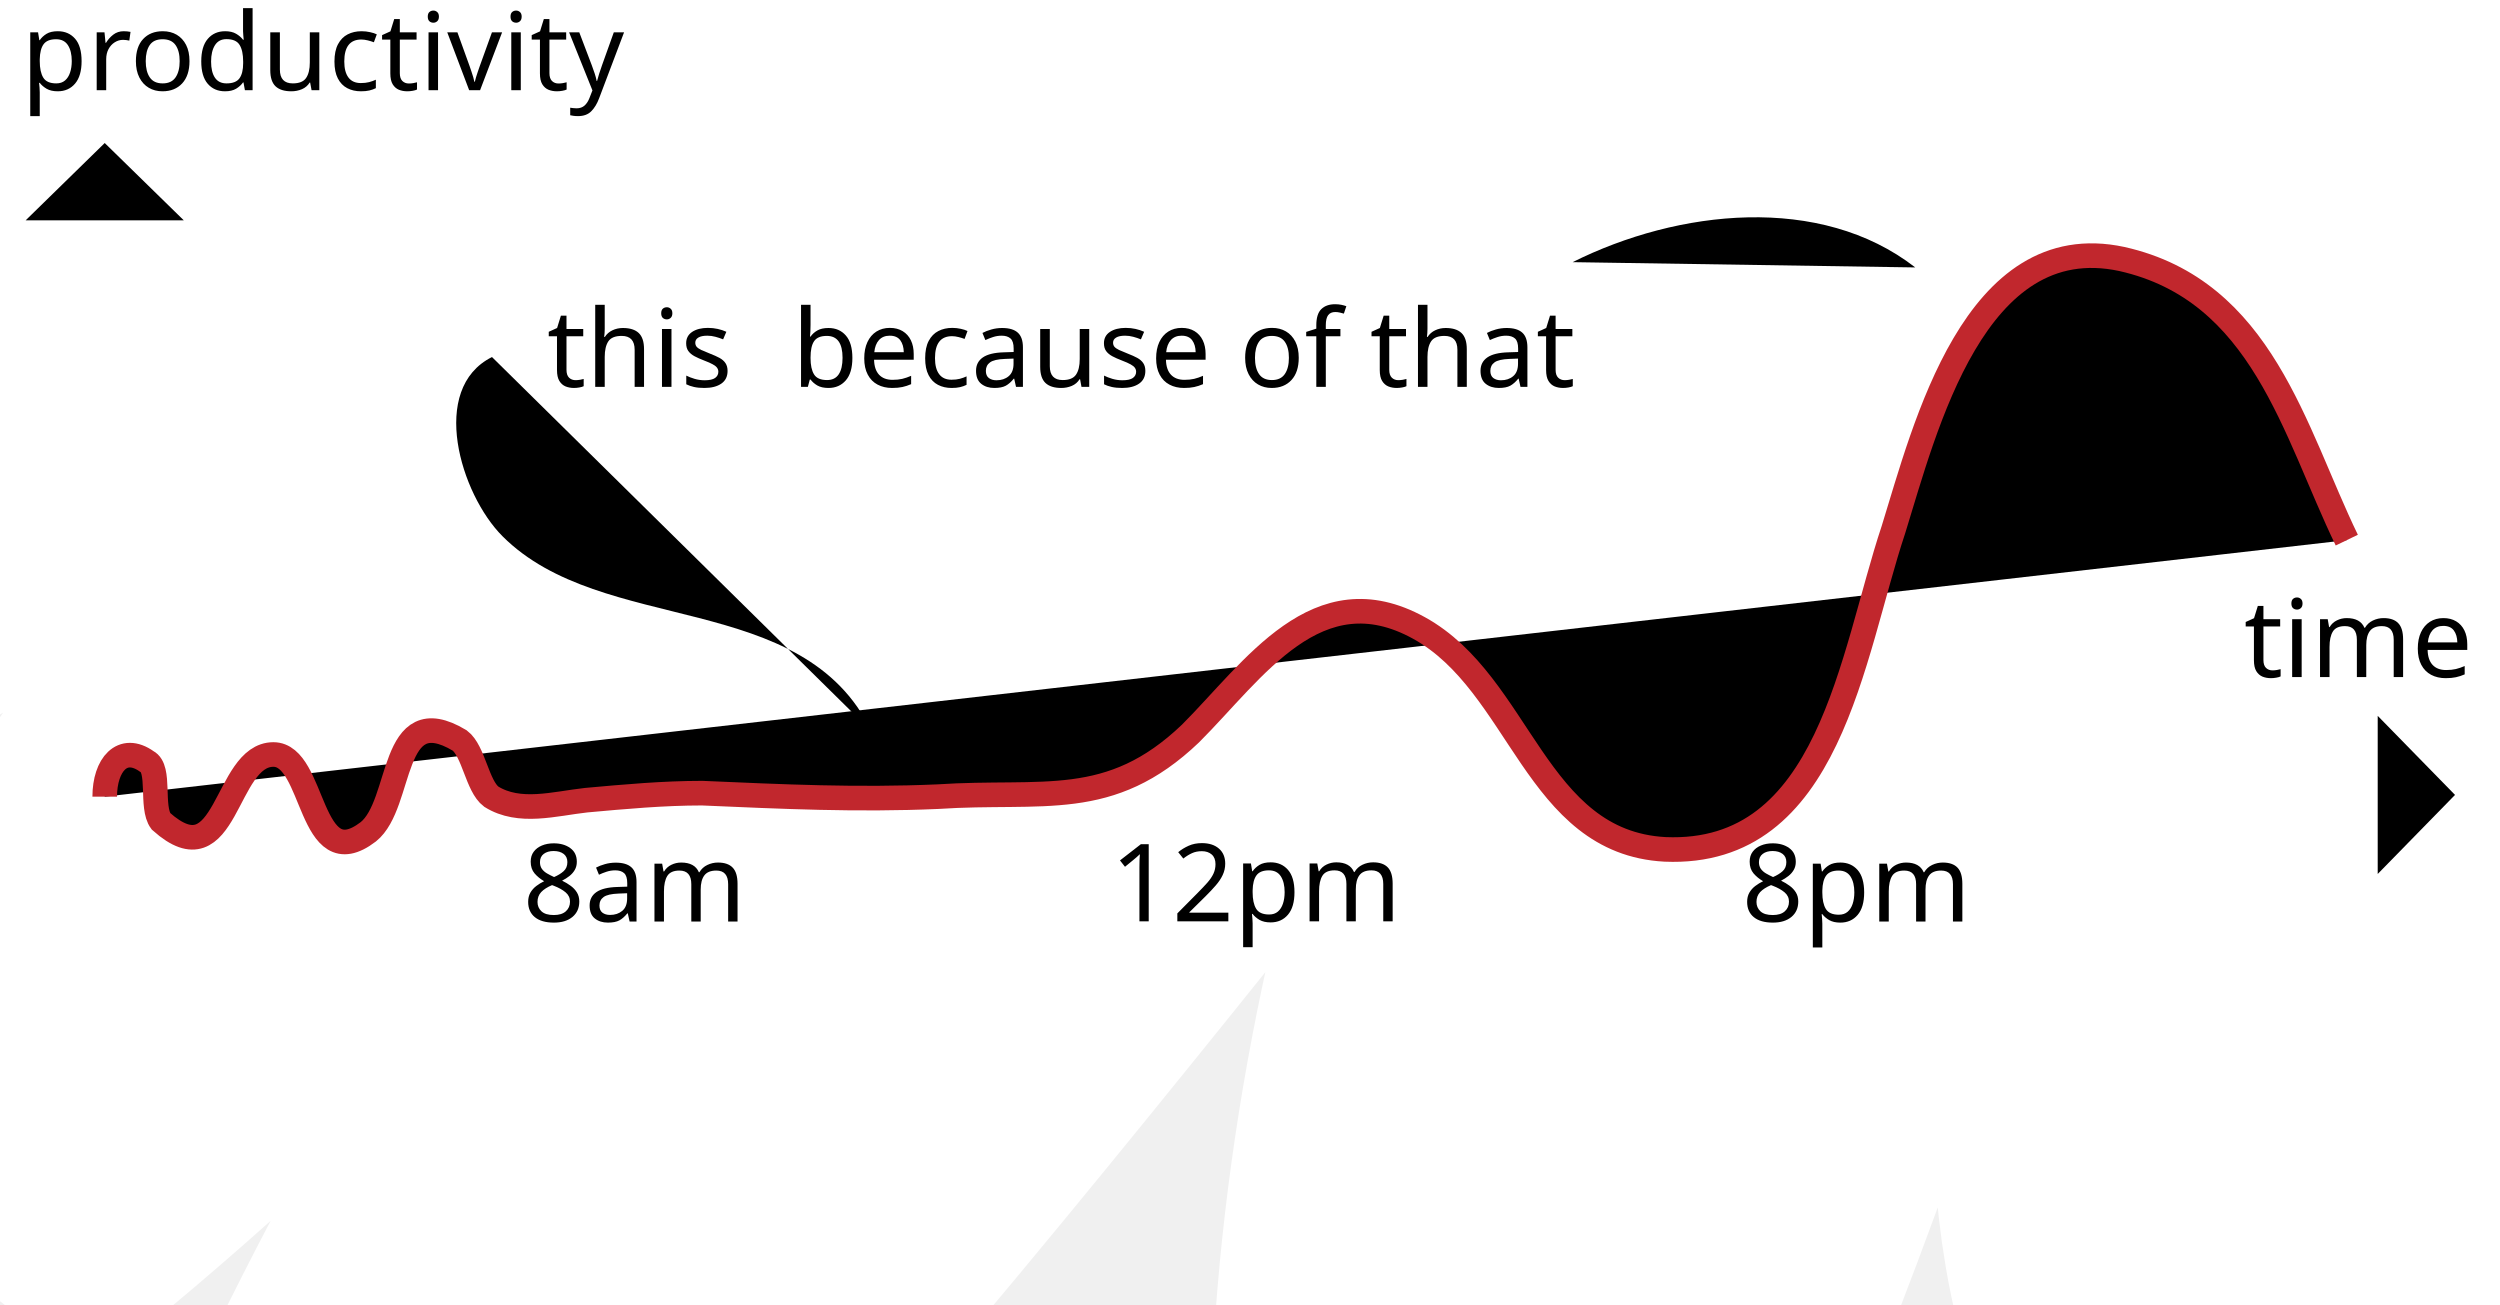
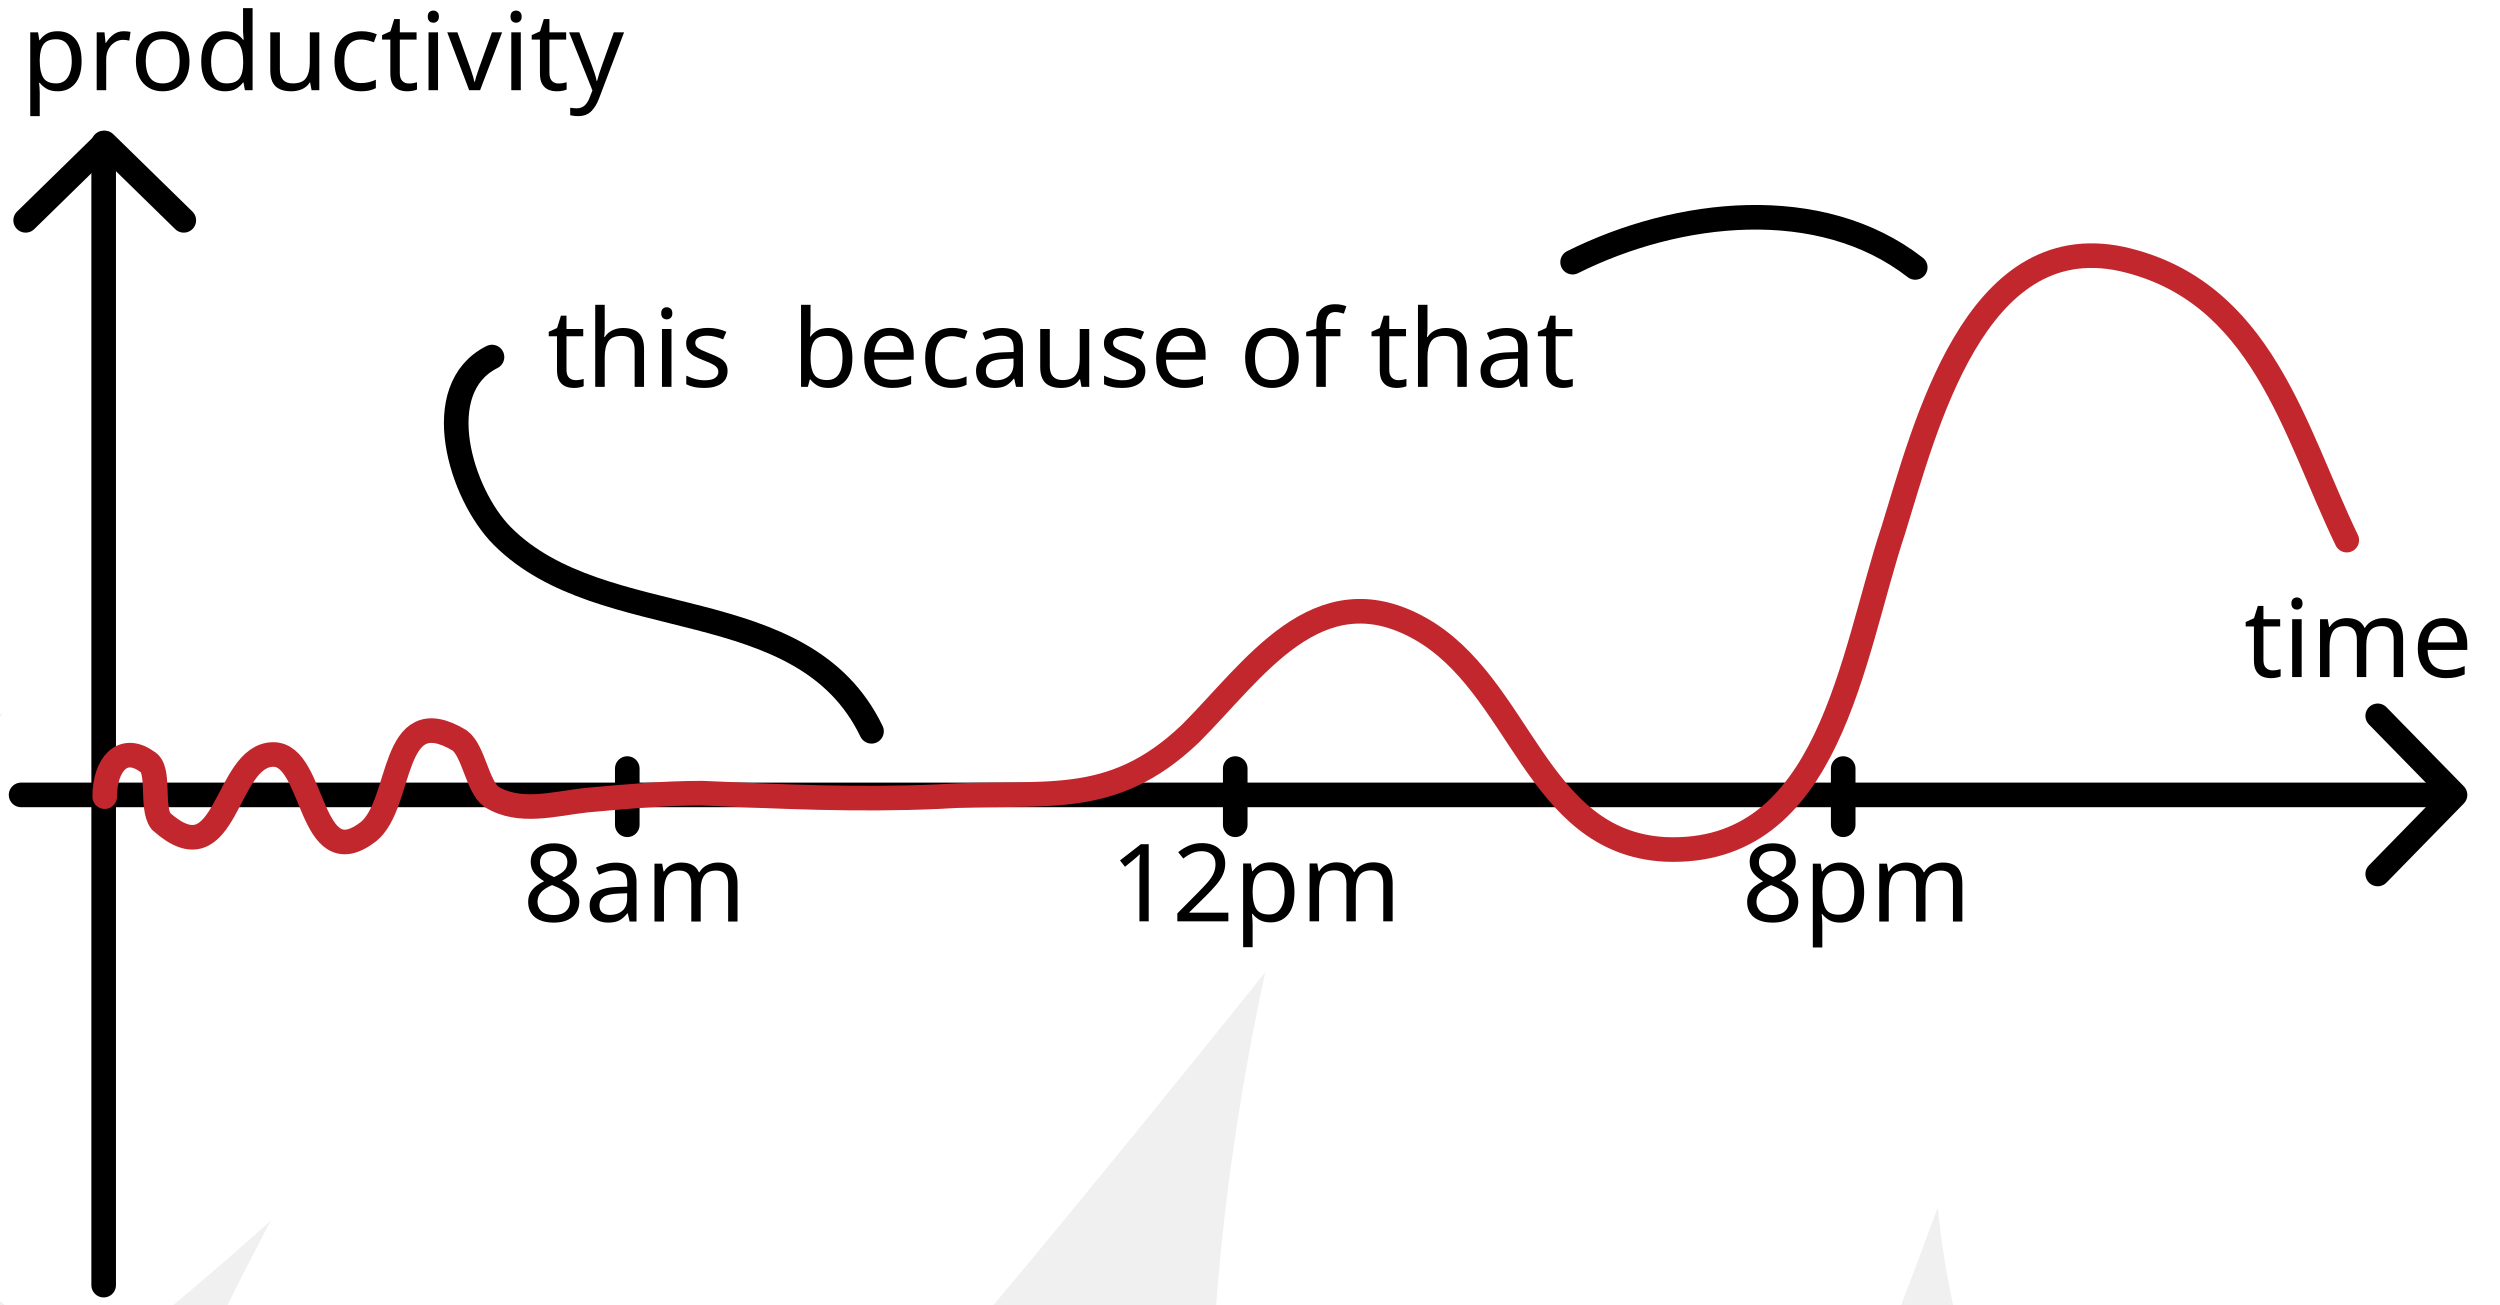
<svg xmlns="http://www.w3.org/2000/svg" version="1.1" id="Layer_1" x="0px" y="0px" viewBox="0 0 711.4 371.3" enable-background="new 0 0 711.4 371.3" xml:space="preserve">
-   <path stroke="#FFFFFF" stroke-width="120" d="M116.3-58.7  C73.2-23.8,21.9,0.3-20,36.6s-74.9,91.3-62.8,145.5C36.1,114.2,151.1,39.5,261.4-41.6C179.3,92.9,53.5,199.6-11.3,343.3  C138.3,225.6,249,60.7,411.1-39c16.7-10.3,34.8-20,54.3-20.2c-11.5,41.7-46.6,71.7-78.5,100.9C251.2,165.9,144.2,321.2,76.4,492.3  c41.1-24.9,74.5-60.5,106.4-96.6C315.9,245,431.1,78.5,572.9-64.2c-5.1,36.4-27.1,67.7-46.8,98.8C449.6,155.2,400,296.1,404.4,438.9  c0.2,6.9,0.9,14.5,5.9,19.2c6,5.5,15.9,4.4,22.5-0.5s10.5-12.3,14.1-19.6c73.3-148.6,100.3-319.7,194.6-455.8  c9.7-13.9,24-29,40.5-25.2C650,64.1,618,172.4,610.9,284c-1.9,29.6-1.9,60,7.2,88.2s28.8,54.4,56.5,64.9  c13.9-84,8.6-169.7,11.5-254.8c2.9-85,14.9-172.7,59.2-245.4" />
+   <path fill="none" stroke="#FFFFFF" stroke-width="120" stroke-linejoin="bevel" stroke-miterlimit="10" d="M116.3-58.7  C73.2-23.8,21.9,0.3-20,36.6s-74.9,91.3-62.8,145.5C36.1,114.2,151.1,39.5,261.4-41.6C179.3,92.9,53.5,199.6-11.3,343.3  C138.3,225.6,249,60.7,411.1-39c16.7-10.3,34.8-20,54.3-20.2c-11.5,41.7-46.6,71.7-78.5,100.9C251.2,165.9,144.2,321.2,76.4,492.3  c41.1-24.9,74.5-60.5,106.4-96.6C315.9,245,431.1,78.5,572.9-64.2c-5.1,36.4-27.1,67.7-46.8,98.8C449.6,155.2,400,296.1,404.4,438.9  c0.2,6.9,0.9,14.5,5.9,19.2c6,5.5,15.9,4.4,22.5-0.5s10.5-12.3,14.1-19.6c73.3-148.6,100.3-319.7,194.6-455.8  c9.7-13.9,24-29,40.5-25.2C650,64.1,618,172.4,610.9,284c-1.9,29.6-1.9,60,7.2,88.2s28.8,54.4,56.5,64.9  c13.9-84,8.6-169.7,11.5-254.8c2.9-85,14.9-172.7,59.2-245.4" />
  <g>
-     <line stroke-width="7" x1="29.5" y1="365.7" x2="29.5" y2="40.7" />
-     <polyline stroke-width="7" points="   7.3,62.7 29.8,40.7 52.3,62.7  " />
+     <line fill="none" stroke="#000000" stroke-width="7" stroke-linecap="round" stroke-miterlimit="10" x1="29.5" y1="365.7" x2="29.5" y2="40.7" />
+     <polyline fill="none" stroke="#000000" stroke-width="7" stroke-linecap="round" stroke-linejoin="round" stroke-miterlimit="10" points="   7.3,62.7 29.8,40.7 52.3,62.7  " />
    <text transform="matrix(1 0 0 1 6 25.6667)" font-family="'PermanentMarker'" font-size="30.74">productivity</text>
  </g>
  <g>
-     <line stroke-width="7" x1="6" y1="226.2" x2="697" y2="226.2" />
-     <polyline stroke-width="7" points="   676.6,203.7 698.6,226.2 676.6,248.7  " />
+     <line fill="none" stroke="#000000" stroke-width="7" stroke-linecap="round" stroke-miterlimit="10" x1="6" y1="226.2" x2="697" y2="226.2" />
+     <polyline fill="none" stroke="#000000" stroke-width="7" stroke-linecap="round" stroke-linejoin="round" stroke-miterlimit="10" points="   676.6,203.7 698.6,226.2 676.6,248.7  " />
    <g>
      <text transform="matrix(1 0 0 1 638.5498 192.6667)" font-family="'PermanentMarker'" font-size="30.74">time</text>
    </g>
  </g>
  <g>
-     <line stroke-width="7" x1="178.5" y1="218.7" x2="178.5" y2="234.7" />
+     <line fill="none" stroke="#000000" stroke-width="7" stroke-linecap="round" stroke-miterlimit="10" x1="178.5" y1="218.7" x2="178.5" y2="234.7" />
    <text transform="matrix(1 0 0 1 148.7957 262.2271)" font-family="'PermanentMarker'" font-size="30.74">8am</text>
  </g>
  <g>
-     <line stroke-width="7" x1="351.5" y1="218.7" x2="351.5" y2="234.7" />
+     <line fill="none" stroke="#000000" stroke-width="7" stroke-linecap="round" stroke-miterlimit="10" x1="351.5" y1="218.7" x2="351.5" y2="234.7" />
    <text transform="matrix(1 0 0 1 315.9719 262.1673)" font-family="'PermanentMarker'" font-size="30.74">12pm</text>
  </g>
  <g>
-     <line stroke-width="7" x1="524.5" y1="218.7" x2="524.5" y2="234.7" />
+     <line fill="none" stroke="#000000" stroke-width="7" stroke-linecap="round" stroke-miterlimit="10" x1="524.5" y1="218.7" x2="524.5" y2="234.7" />
    <text transform="matrix(1 0 0 1 495.6663 262.2271)" font-family="'PermanentMarker'" font-size="30.74">8pm</text>
  </g>
-   <path stroke="#C1272D" stroke-width="7" d="M29.8,226.7c0-9,5-15,12-10  c4,2,1,13,4,17c19,17,18-19,32-19c12,0,10,35,27,22c10-8,6-38,26-26c4,3,5,13,9,16c8,5,18,2,27,1c11-1,22-2,33-2c23,1,44,2,67,1  c30-2,49,4,72-18c18-18,36-46,65-30s33,61,70,63c47,2,53-55,65-91c9-29,23-86,65-77c40,9,49,49,64,80" />
+   <path fill="none" stroke="#C1272D" stroke-width="7" stroke-linecap="round" stroke-miterlimit="10" d="M29.8,226.7c0-9,5-15,12-10  c4,2,1,13,4,17c19,17,18-19,32-19c12,0,10,35,27,22c10-8,6-38,26-26c4,3,5,13,9,16c8,5,18,2,27,1c11-1,22-2,33-2c23,1,44,2,67,1  c30-2,49,4,72-18c18-18,36-46,65-30s33,61,70,63c47,2,53-55,65-91c9-29,23-86,65-77c40,9,49,49,64,80" />
  <g>
-     <path stroke-width="7" d="   M140,101.6c-18,9-9,39,3,51c28.5,28.5,85.5,15,105,55.5" />
+     <path fill="none" stroke="#000000" stroke-width="7" stroke-linecap="round" stroke-linejoin="round" stroke-miterlimit="10" d="   M140,101.6c-18,9-9,39,3,51c28.5,28.5,85.5,15,105,55.5" />
    <text transform="matrix(1 0 0 1 155.6692 110.0857)" font-family="'PermanentMarker'" font-size="30.74">this</text>
  </g>
  <g>
    <text transform="matrix(1 0 0 1 225.3346 110.0857)" font-family="'PermanentMarker'" font-size="30.74">because of that</text>
-     <path stroke-width="7" d="   M447.5,74.6c30-15,70.5-19.5,97.5,1.5" />
+     <path fill="none" stroke="#000000" stroke-width="7" stroke-linecap="round" stroke-linejoin="round" stroke-miterlimit="10" d="   M447.5,74.6c30-15,70.5-19.5,97.5,1.5" />
  </g>
</svg>
